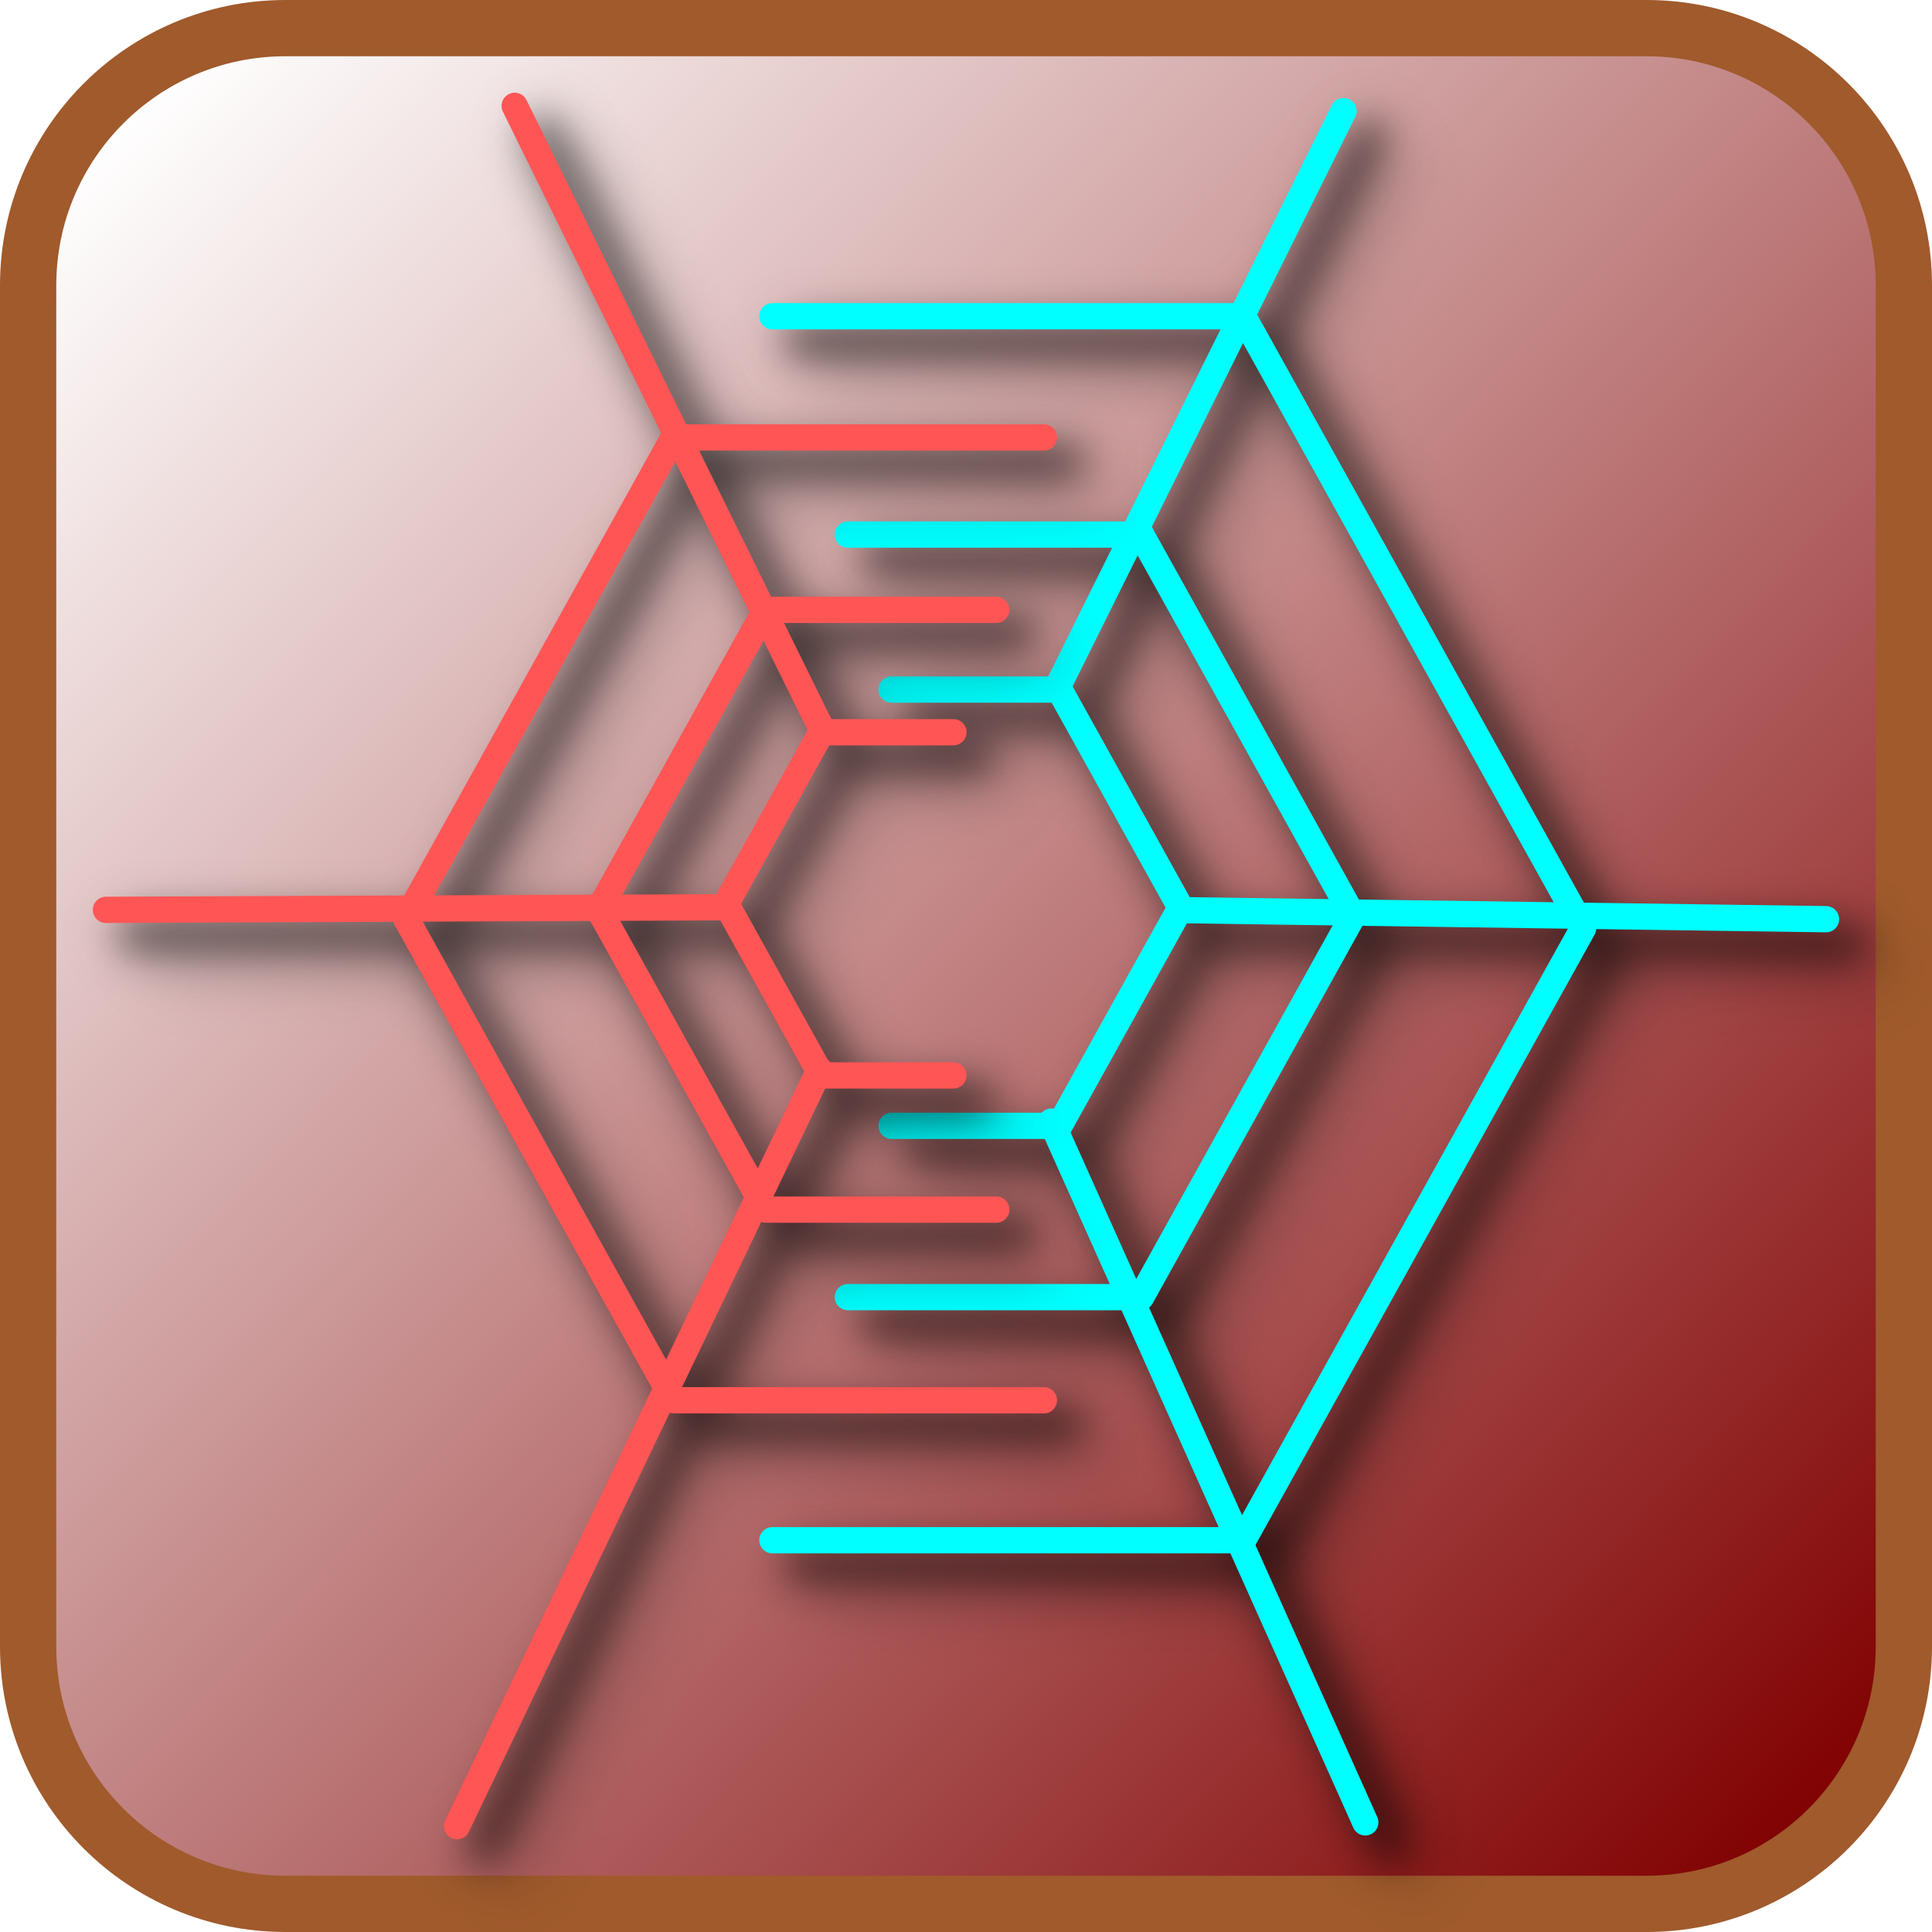
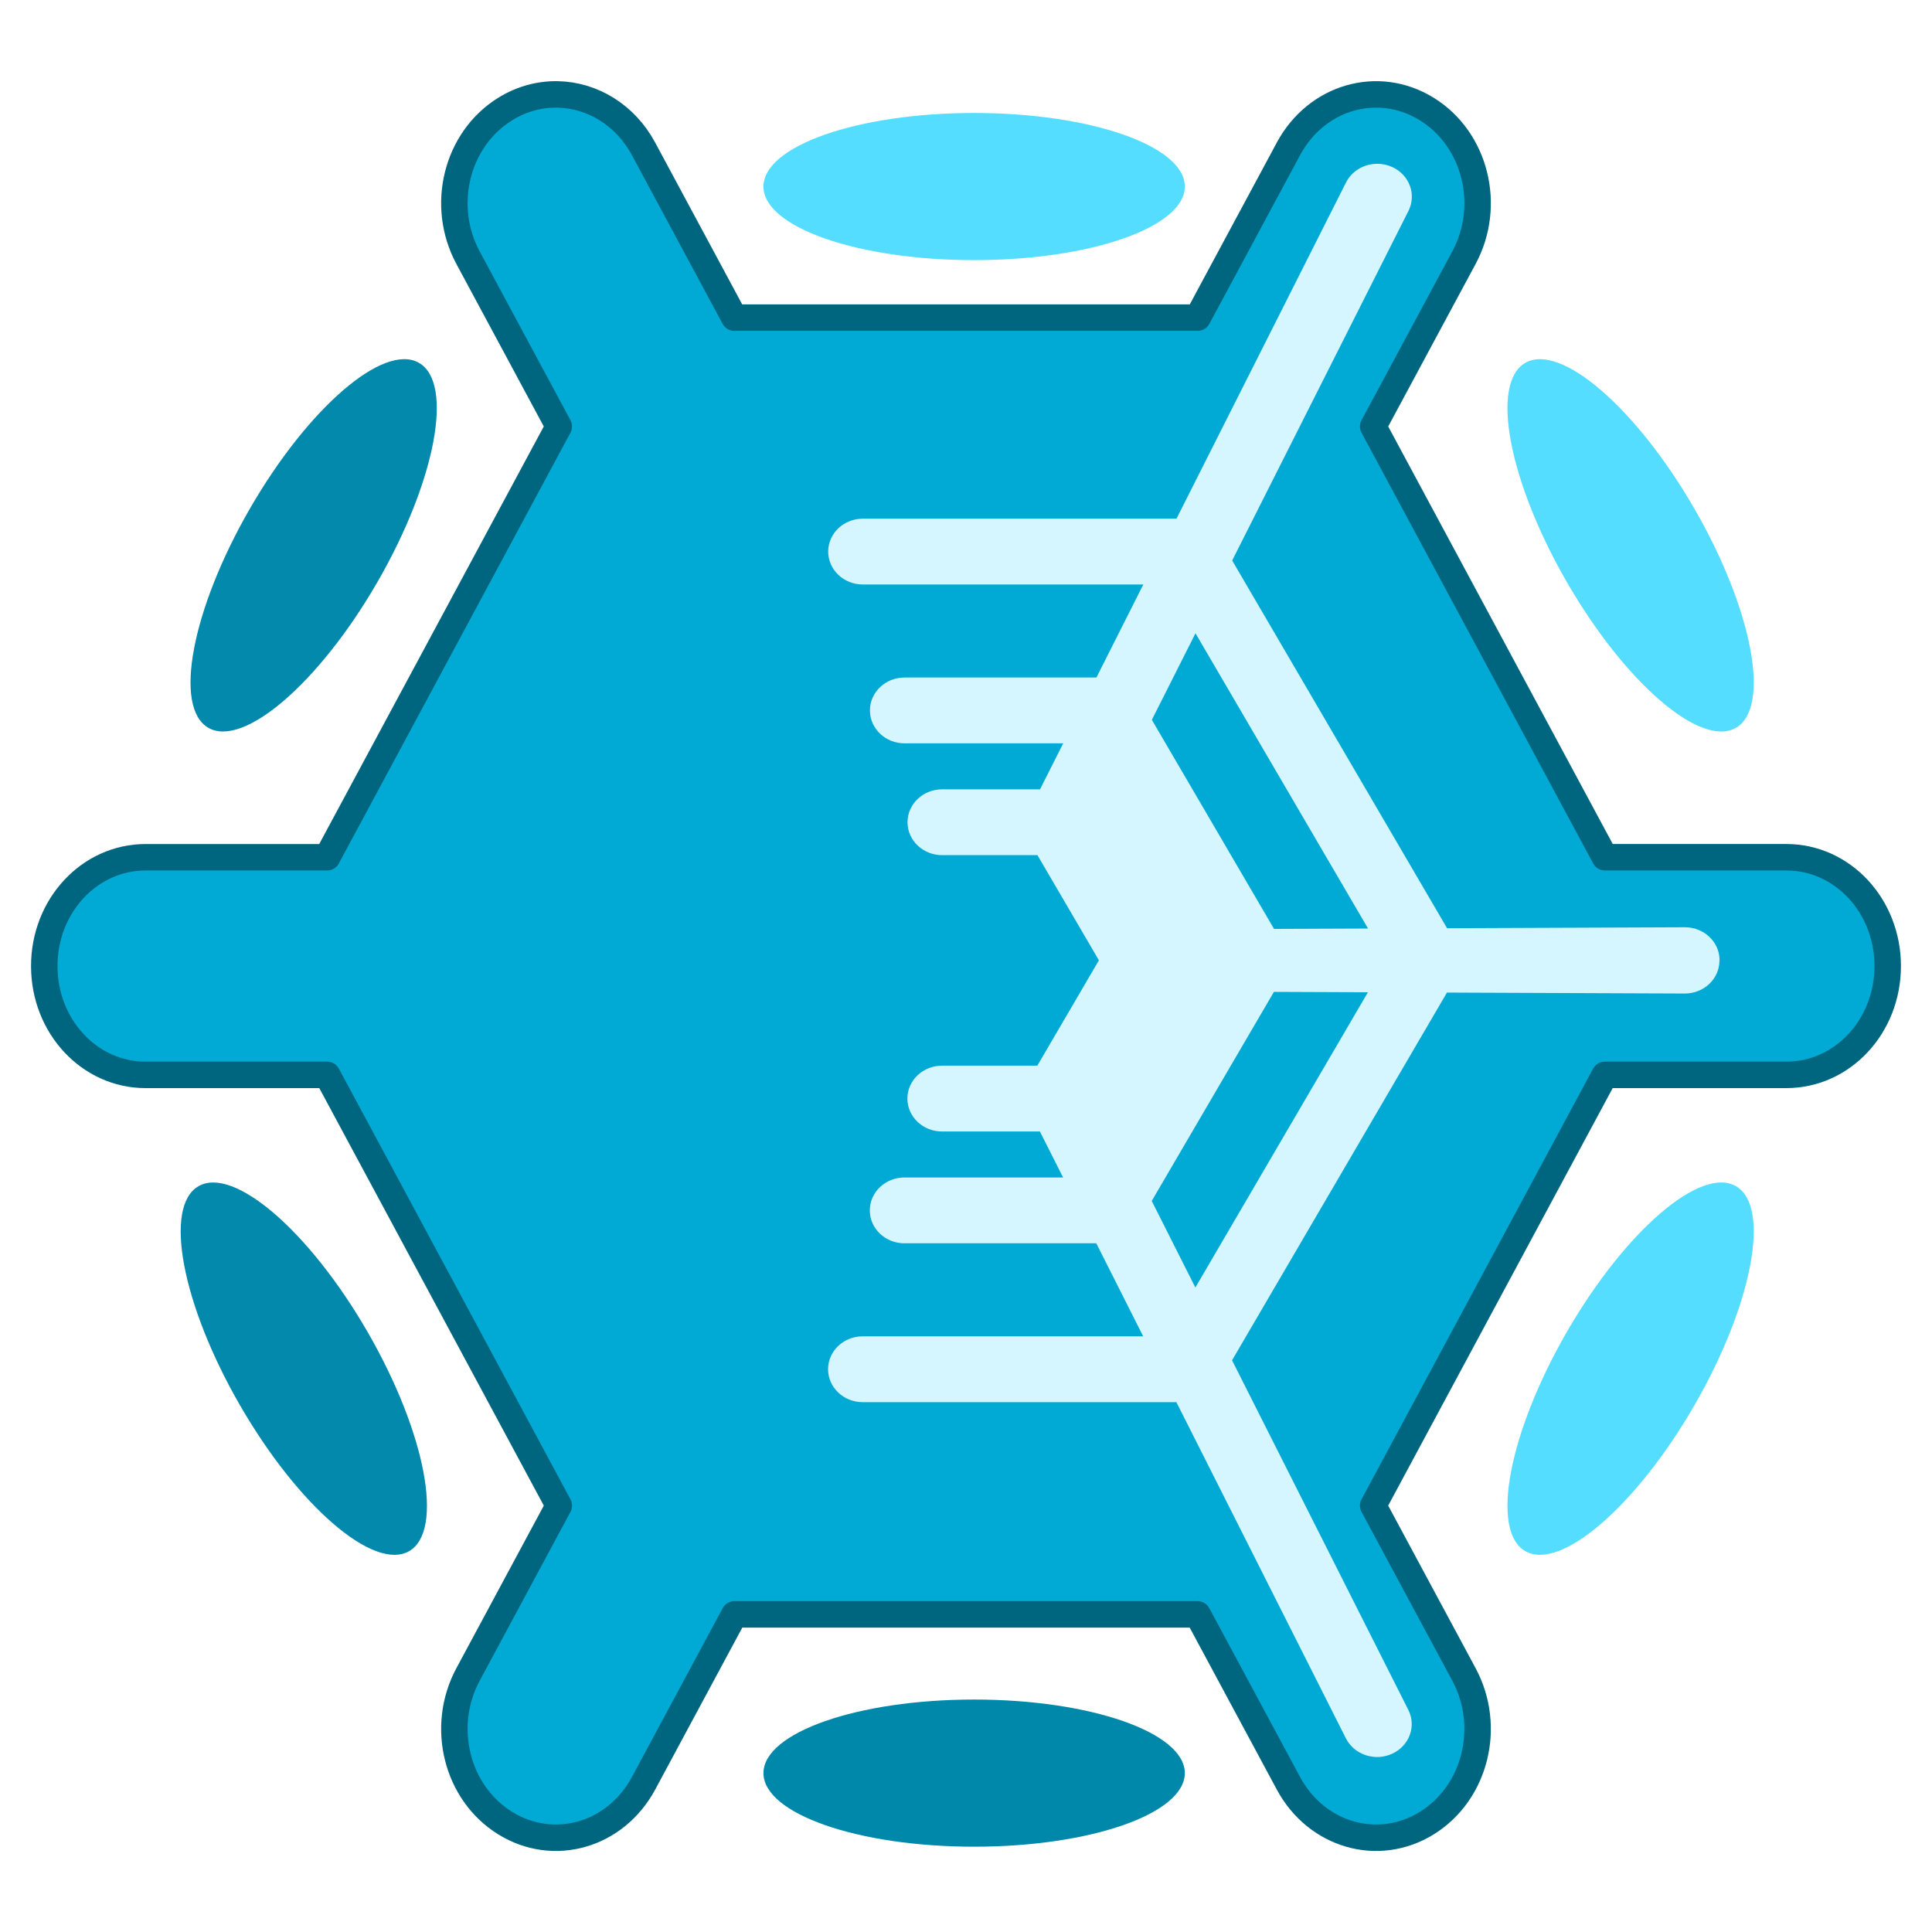
<svg xmlns="http://www.w3.org/2000/svg" width="145.34mm" height="145.34mm" version="1.1" viewBox="0 0 515 515">
-   <defs>
-     <filter id="filter4313" color-interpolation-filters="sRGB">
-       <feFlood flood-color="rgb(0,0,0)" flood-opacity=".498" result="flood" />
-       <feComposite in="flood" in2="SourceGraphic" operator="in" result="composite1" />
-       <feGaussianBlur in="composite1" result="blur" stdDeviation="13.4" />
-       <feOffset dx="12.9" dy="12.097" result="offset" />
-       <feComposite in="SourceGraphic" in2="offset" result="fbSourceGraphic" />
-       <feColorMatrix in="fbSourceGraphic" result="fbSourceGraphicAlpha" values="0 0 0 -1 0 0 0 0 -1 0 0 0 0 -1 0 0 0 0 1 0" />
-       <feFlood flood-color="rgb(0,0,0)" flood-opacity=".498" in="fbSourceGraphic" result="flood" />
-       <feComposite in="flood" in2="fbSourceGraphic" operator="in" result="composite1" />
-       <feGaussianBlur in="composite1" result="blur" stdDeviation="8.6" />
-       <feOffset dx="12.9" dy="12.1" result="offset" />
-       <feComposite in="fbSourceGraphic" in2="offset" result="composite2" />
-     </filter>
-     <linearGradient id="linearGradient4192" x1="602.25" x2="143.46" y1="593.51" y2="144" gradientUnits="userSpaceOnUse">
-       <stop stop-color="#800000" offset="0" />
-       <stop stop-color="#fff" offset="1" />
-     </linearGradient>
-   </defs>
-   <g transform="translate(-115.36 -107.72)" stroke-linecap="round" stroke-linejoin="round">
-     <rect x="122.86" y="115.22" width="500" height="500" ry="68.571" fill="url(#linearGradient4192)" stroke="#a05a2c" stroke-width="15" />
-     <g transform="matrix(.54253 0 0 .54253 194.09 178.46)" fill="none" filter="url(#filter4313)" stroke="#0ff" stroke-width="12.902">
-       <path d="m234.38 24.991 231.29 1e-5 167.06 300.7-167.06 300.7-231.29-2e-5" />
-       <path d="m271.47 132.27h144.09l104.08 187.33-104.08 187.33h-144.09" />
-       <path d="m292.95 208.41h82.44l59.546 107.18-59.546 107.18h-82.44" />
-       <path d="m375.02 206.21 139.97-282" />
-       <path d="m525.7 765.01-154.25-344.33" />
-       <path d="m752.07 321.24-317.06-4.453" />
-     </g>
-     <g transform="matrix(.54253 0 0 .54253 194.09 178.46)" fill="none" filter="url(#filter4313)" stroke="#f55" stroke-width="12.902">
-       <path d="m367.81 84.547h-181.93l-131.41 236.53 131.41 236.53 181.93-3e-5" />
-       <path d="m344.41 169.24-113.34 1e-5 -81.867 147.35 81.867 147.35h113.34" />
-       <path d="m323.34 229.39-64.847 1e-5 -46.839 84.306 46.839 84.306h64.847" />
-       <path d="m259.57 229.77-151.8-308.15" />
-       <path d="m79.433 766.86 178.1-371.54" />
-       <path d="m210.56 315.38-303.63 1.276" />
-     </g>
+   <path transform="scale(.93753)" d="m158.66 26.846c-5.093-0.118-10.285 1.218-15.037 4.164-13.825 8.569-18.528 27.416-10.547 42.258l25.805 47.984-65.867 122.49h-51.611c-15.963 0-28.814 13.797-28.814 30.936s12.851 30.936 28.814 30.936h51.629l65.857 122.47-25.812 48c-7.982 14.842-3.278 33.691 10.547 42.26 13.824 8.569 31.378 3.518 39.359-11.324l25.818-48.01h131.71l25.818 48.01c7.982 14.842 25.535 19.893 39.359 11.324 13.825-8.569 18.53-27.418 10.549-42.26l-25.814-48.004 65.857-122.47h51.631c15.963 0 28.812-13.797 28.812-30.936s-12.849-30.936-28.812-30.936h-51.613l-65.867-122.48 25.807-47.988c7.982-14.842 3.276-33.689-10.549-42.258-13.824-8.569-31.378-3.52-39.359 11.322l-25.801 47.979h-131.75l-25.801-47.979c-5.238-9.74-14.598-15.262-24.322-15.486z" fill="#00aad4" stroke="#006680" stroke-linecap="round" stroke-linejoin="round" stroke-width="7.526" />
+   <path transform="scale(.93753)" d="m391.47 46.576a9.844 9.358 0 0 0-8.766 5.311l-48.195 95.584h-89.189a9.844 9.358 0 0 0-9.844 9.357 9.844 9.358 0 0 0 9.844 9.359h79.752l-13.336 26.447h-54.549a9.844 9.358 0 0 0-9.844 9.357 9.844 9.358 0 0 0 9.844 9.359h45.113l-6.594 13.076h-27.832a9.844 9.358 0 0 0-9.844 9.357 9.844 9.358 0 0 0 9.844 9.359h27.098l17.479 29.904h-0.01l-17.504 29.949h-27.098a9.844 9.358 0 0 0-9.844 9.359 9.844 9.358 0 0 0 9.844 9.357h27.832l6.594 13.076h-45.113a9.844 9.358 0 0 0-9.844 9.359 9.844 9.358 0 0 0 9.844 9.357h54.549l13.336 26.447h-79.752a9.844 9.358 0 0 0-9.844 9.359 9.844 9.358 0 0 0 9.844 9.357h89.189l48.195 95.584a9.844 9.358 0 0 0 13.131 4.393 9.844 9.358 0 0 0 4.621-12.484l-50.117-99.395 61.098-104.55 67.594 0.27a9.844 9.358 0 0 0 9.885-9.318 9.844 9.358 0 0 0 0-0.08h0.035a9.844 9.358 0 0 0 0-0.125 9.844 9.358 0 0 0-9.885-9.318l-67.594 0.27-61.098-104.55 50.117-99.395a9.844 9.358 0 0 0-4.621-12.484 9.844 9.358 0 0 0-4.365-0.918zm-51.562 133.48 49.061 83.949-26.729 0.107-34.74-59.445 12.408-24.611zm22.297 101.96 26.729 0.107-49.061 83.949-12.408-24.611 34.74-59.445z" fill="#d5f6ff" />
+   <g fill="#5df">
+     <ellipse cx="259.67" cy="49.729" rx="56.16" ry="19.613" />
+     <ellipse transform="rotate(-60)" cx="-98.625" cy="558.84" rx="56.16" ry="19.613" />
+     <ellipse transform="matrix(-.5 -.86603 -.86603 .5 0 0)" cx="-343.22" cy="-303.74" rx="56.16" ry="19.613" />
+   </g>
+   <g fill="#08a">
+     <ellipse cx="259.67" cy="472.65" rx="56.16" ry="19.613" />
+     <ellipse transform="matrix(-.5 -.86603 -.86603 .5 0 0)" cx="-356.45" cy="112.28" rx="56.16" ry="19.613" opacity=".992" />
+     <ellipse transform="rotate(-60)" cx="-84.083" cy="145.09" rx="56.16" ry="19.613" opacity=".992" />
  </g>
</svg>
